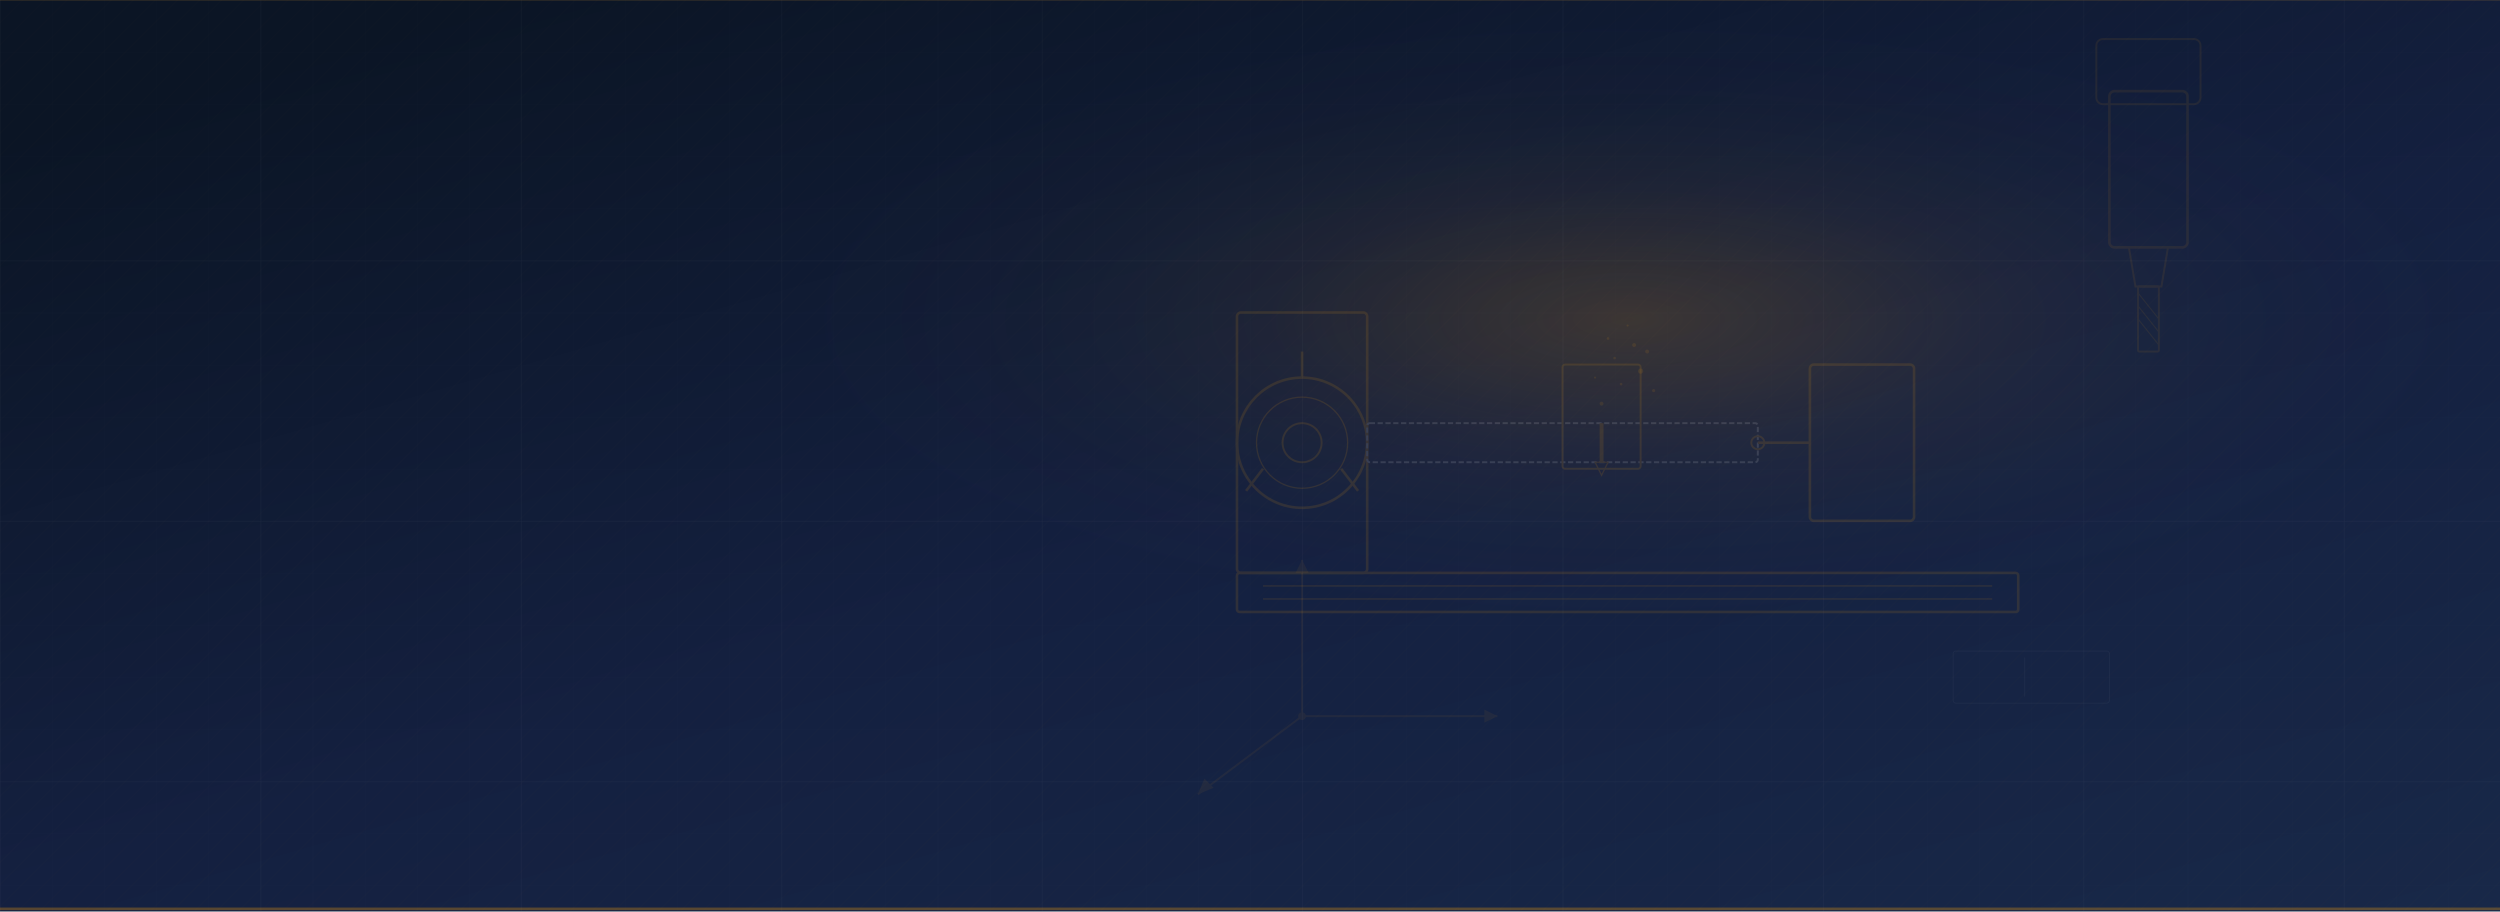
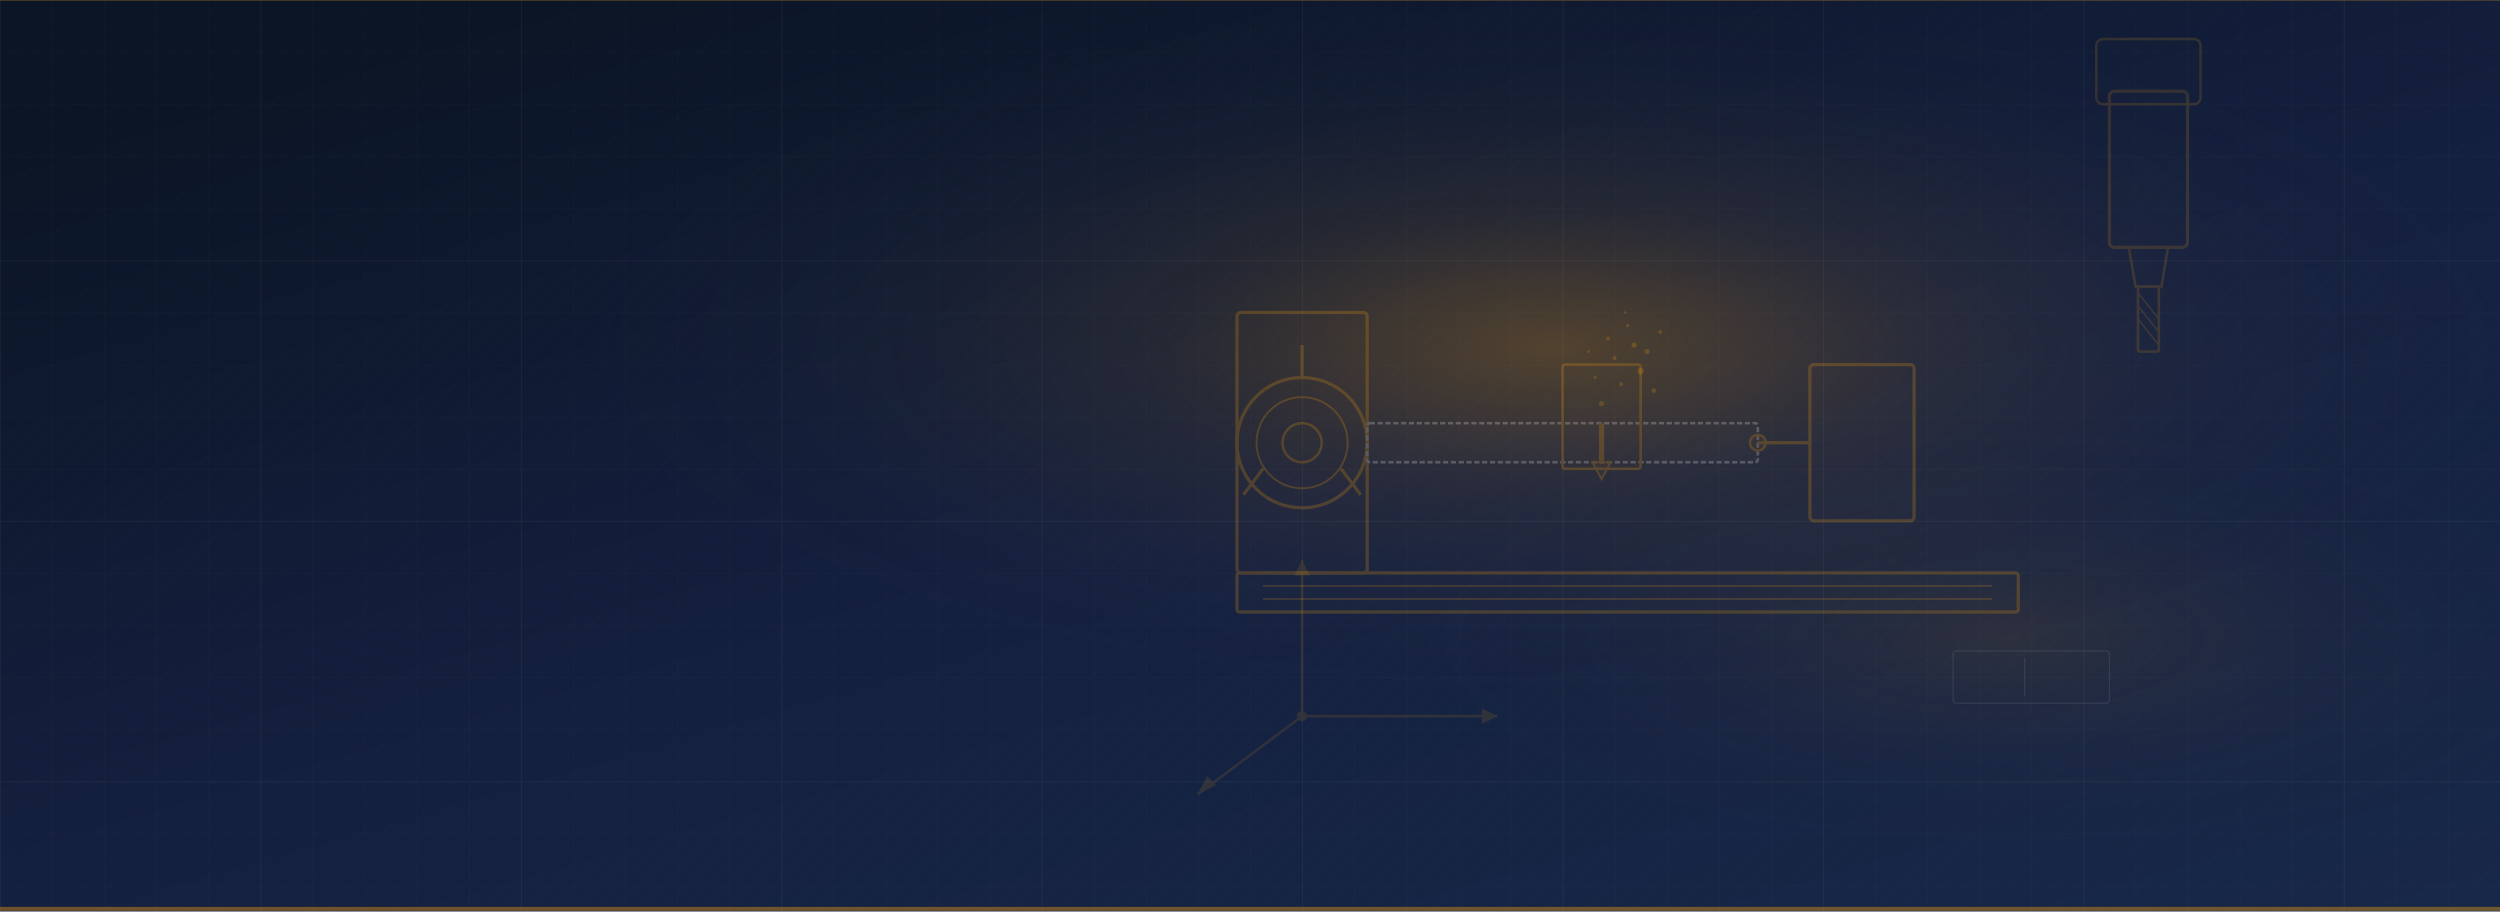
<svg xmlns="http://www.w3.org/2000/svg" viewBox="0 0 1920 700">
  <defs>
    <linearGradient id="bg" x1="0.2" y1="0" x2="1" y2="1">
      <stop offset="0%" stop-color="#0b1525" />
      <stop offset="50%" stop-color="#142040" />
      <stop offset="100%" stop-color="#182848" />
    </linearGradient>
-     <radialGradient id="spark" cx="65%" cy="35%" r="35%">
-       <stop offset="0%" stop-color="#f59e0b" stop-opacity="0.18" />
-       <stop offset="40%" stop-color="#f59e0b" stop-opacity="0.06" />
+     <radialGradient id="spark" cx="62%" cy="38%" r="40%">
+       <stop offset="0%" stop-color="#f59e0b" stop-opacity="0.28" />
+       <stop offset="35%" stop-color="#f59e0b" stop-opacity="0.1" />
+       <stop offset="100%" stop-color="#142040" stop-opacity="0" />
+     </radialGradient>
+     <radialGradient id="spark2" cx="80%" cy="70%" r="25%">
+       <stop offset="0%" stop-color="#f59e0b" stop-opacity="0.1" />
      <stop offset="100%" stop-color="#142040" stop-opacity="0" />
    </radialGradient>
    <pattern id="engGrid" width="40" height="40" patternUnits="userSpaceOnUse">
-       <path d="M 40 0 L 0 0 0 40" fill="none" stroke="#ffffff" stroke-opacity="0.03" stroke-width="0.3" />
+       <path d="M 40 0 L 0 0 0 40" fill="none" stroke="#ffffff" stroke-opacity="0.04" stroke-width="0.4" />
    </pattern>
    <pattern id="engGridMajor" width="200" height="200" patternUnits="userSpaceOnUse">
-       <path d="M 200 0 L 0 0 0 200" fill="none" stroke="#ffffff" stroke-opacity="0.05" stroke-width="0.5" />
+       <path d="M 200 0 L 0 0 0 200" fill="none" stroke="#ffffff" stroke-opacity="0.07" stroke-width="0.6" />
    </pattern>
    <pattern id="crosshatch" width="12" height="12" patternUnits="userSpaceOnUse" patternTransform="rotate(45)">
-       <line x1="0" y1="0" x2="0" y2="12" stroke="#f59e0b" stroke-opacity="0.025" stroke-width="0.5" />
+       <line x1="0" y1="0" x2="0" y2="12" stroke="#f59e0b" stroke-opacity="0.04" stroke-width="0.5" />
    </pattern>
  </defs>
  <rect width="1920" height="700" fill="url(#bg)" />
  <rect width="1920" height="700" fill="url(#engGrid)" />
  <rect width="1920" height="700" fill="url(#engGridMajor)" />
  <rect width="1920" height="700" fill="url(#crosshatch)" />
  <rect width="1920" height="700" fill="url(#spark)" />
-   <g transform="translate(1250, 320)" opacity="0.12">
-     <rect x="-300" y="120" width="600" height="30" rx="2" fill="none" stroke="#f59e0b" stroke-width="2" />
-     <line x1="-280" y1="130" x2="280" y2="130" stroke="#f59e0b" stroke-width="1" />
-     <line x1="-280" y1="140" x2="280" y2="140" stroke="#f59e0b" stroke-width="1" />
-     <rect x="-300" y="-80" width="100" height="200" rx="3" fill="none" stroke="#f59e0b" stroke-width="2" />
-     <circle cx="-250" cy="20" r="50" fill="none" stroke="#f59e0b" stroke-width="2" />
-     <circle cx="-250" cy="20" r="35" fill="none" stroke="#f59e0b" stroke-width="1" />
-     <circle cx="-250" cy="20" r="15" fill="none" stroke="#f59e0b" stroke-width="1.5" />
-     <line x1="-250" y1="-30" x2="-250" y2="-50" stroke="#f59e0b" stroke-width="2" />
-     <line x1="-220" y1="40" x2="-207" y2="57" stroke="#f59e0b" stroke-width="2" />
-     <line x1="-280" y1="40" x2="-293" y2="57" stroke="#f59e0b" stroke-width="2" />
-     <rect x="-200" y="5" width="300" height="30" rx="2" fill="none" stroke="#ffffff" stroke-width="1.5" stroke-dasharray="4,2" />
-     <rect x="-50" y="-40" width="60" height="80" rx="2" fill="none" stroke="#f59e0b" stroke-width="1.5" />
-     <line x1="-20" y1="5" x2="-20" y2="35" stroke="#f59e0b" stroke-width="3" />
-     <polygon points="-25,35 -15,35 -20,45" fill="none" stroke="#f59e0b" stroke-width="1" />
-     <rect x="140" y="-40" width="80" height="120" rx="3" fill="none" stroke="#f59e0b" stroke-width="2" />
-     <line x1="140" y1="20" x2="100" y2="20" stroke="#f59e0b" stroke-width="2" />
-     <circle cx="100" cy="20" r="5" fill="none" stroke="#f59e0b" stroke-width="1.5" />
+   <rect width="1920" height="700" fill="url(#spark2)" />
+   <g transform="translate(1250, 320)" opacity="0.22">
+     <rect x="-300" y="120" width="600" height="30" rx="2" fill="#f59e0b" fill-opacity="0.04" stroke="#f59e0b" stroke-width="2.5" />
+     <line x1="-280" y1="130" x2="280" y2="130" stroke="#f59e0b" stroke-width="1.2" />
+     <line x1="-280" y1="140" x2="280" y2="140" stroke="#f59e0b" stroke-width="1.2" />
+     <rect x="-300" y="-80" width="100" height="200" rx="3" fill="#f59e0b" fill-opacity="0.03" stroke="#f59e0b" stroke-width="2.5" />
+     <circle cx="-250" cy="20" r="50" fill="none" stroke="#f59e0b" stroke-width="2.5" />
+     <circle cx="-250" cy="20" r="35" fill="none" stroke="#f59e0b" stroke-width="1.5" />
+     <circle cx="-250" cy="20" r="15" fill="#f59e0b" fill-opacity="0.08" stroke="#f59e0b" stroke-width="2" />
+     <line x1="-250" y1="-30" x2="-250" y2="-55" stroke="#f59e0b" stroke-width="2.5" />
+     <line x1="-220" y1="40" x2="-205" y2="60" stroke="#f59e0b" stroke-width="2.5" />
+     <line x1="-280" y1="40" x2="-295" y2="60" stroke="#f59e0b" stroke-width="2.5" />
+     <rect x="-200" y="5" width="300" height="30" rx="2" fill="#ffffff" fill-opacity="0.03" stroke="#ffffff" stroke-width="2" stroke-dasharray="4,2" />
+     <rect x="-50" y="-40" width="60" height="80" rx="2" fill="#f59e0b" fill-opacity="0.04" stroke="#f59e0b" stroke-width="2" />
+     <line x1="-20" y1="5" x2="-20" y2="35" stroke="#f59e0b" stroke-width="4" />
+     <polygon points="-27,35 -13,35 -20,48" fill="#f59e0b" fill-opacity="0.2" stroke="#f59e0b" stroke-width="1.5" />
+     <rect x="140" y="-40" width="80" height="120" rx="3" fill="#f59e0b" fill-opacity="0.03" stroke="#f59e0b" stroke-width="2.5" />
+     <line x1="140" y1="20" x2="100" y2="20" stroke="#f59e0b" stroke-width="2.5" />
+     <circle cx="100" cy="20" r="6" fill="#f59e0b" fill-opacity="0.15" stroke="#f59e0b" stroke-width="2" />
  </g>
-   <g transform="translate(1650, 150)" opacity="0.08">
-     <rect x="-30" y="-80" width="60" height="120" rx="4" fill="none" stroke="#f59e0b" stroke-width="2" />
-     <path d="M -15,40 L -10,70 L 10,70 L 15,40" fill="none" stroke="#f59e0b" stroke-width="1.5" />
-     <rect x="-8" y="70" width="16" height="50" rx="1" fill="none" stroke="#f59e0b" stroke-width="1.5" />
-     <line x1="-8" y1="75" x2="8" y2="95" stroke="#f59e0b" stroke-width="0.8" />
-     <line x1="-8" y1="85" x2="8" y2="105" stroke="#f59e0b" stroke-width="0.8" />
-     <line x1="-8" y1="95" x2="8" y2="115" stroke="#f59e0b" stroke-width="0.8" />
-     <rect x="-40" y="-120" width="80" height="50" rx="5" fill="none" stroke="#f59e0b" stroke-width="1.5" />
+   <g transform="translate(1650, 150)" opacity="0.15">
+     <rect x="-30" y="-80" width="60" height="120" rx="4" fill="#f59e0b" fill-opacity="0.03" stroke="#f59e0b" stroke-width="2.5" />
+     <path d="M -15,40 L -10,70 L 10,70 L 15,40" fill="none" stroke="#f59e0b" stroke-width="2" />
+     <rect x="-8" y="70" width="16" height="50" rx="1" fill="none" stroke="#f59e0b" stroke-width="2" />
+     <line x1="-8" y1="75" x2="8" y2="95" stroke="#f59e0b" stroke-width="1.2" />
+     <line x1="-8" y1="85" x2="8" y2="105" stroke="#f59e0b" stroke-width="1.2" />
+     <line x1="-8" y1="95" x2="8" y2="115" stroke="#f59e0b" stroke-width="1.2" />
+     <rect x="-40" y="-120" width="80" height="50" rx="5" fill="#f59e0b" fill-opacity="0.03" stroke="#f59e0b" stroke-width="2" />
  </g>
-   <g transform="translate(1000, 550)" opacity="0.06">
-     <line x1="0" y1="0" x2="150" y2="0" stroke="#f59e0b" stroke-width="1.5" />
-     <polygon points="150,0 140,-5 140,5" fill="#f59e0b" />
-     <line x1="0" y1="0" x2="0" y2="-120" stroke="#f59e0b" stroke-width="1.5" />
-     <polygon points="0,-120 -5,-110 5,-110" fill="#f59e0b" />
-     <line x1="0" y1="0" x2="-80" y2="60" stroke="#f59e0b" stroke-width="1.5" />
-     <polygon points="-80,60 -68,55 -75,48" fill="#f59e0b" />
-     <circle cx="0" cy="0" r="3" fill="#f59e0b" />
+   <g transform="translate(1000, 550)" opacity="0.12">
+     <line x1="0" y1="0" x2="150" y2="0" stroke="#f59e0b" stroke-width="2" />
+     <polygon points="150,0 138,-6 138,6" fill="#f59e0b" />
+     <line x1="0" y1="0" x2="0" y2="-120" stroke="#f59e0b" stroke-width="2" />
+     <polygon points="0,-120 -6,-108 6,-108" fill="#f59e0b" />
+     <line x1="0" y1="0" x2="-80" y2="60" stroke="#f59e0b" stroke-width="2" />
+     <polygon points="-80,60 -66,53 -73,46" fill="#f59e0b" />
+     <circle cx="0" cy="0" r="4" fill="#f59e0b" />
  </g>
-   <g fill="#f59e0b" opacity="0.1">
-     <circle cx="1230" cy="310" r="1.5" />
-     <circle cx="1245" cy="295" r="1" />
-     <circle cx="1260" cy="285" r="2" />
-     <circle cx="1240" cy="275" r="1" />
-     <circle cx="1255" cy="265" r="1.5" />
-     <circle cx="1225" cy="290" r="0.8" />
-     <circle cx="1270" cy="300" r="1.2" />
-     <circle cx="1250" cy="250" r="0.8" />
-     <circle cx="1235" cy="260" r="1" />
-     <circle cx="1265" cy="270" r="1.5" />
+   <g fill="#f59e0b" opacity="0.2">
+     <circle cx="1230" cy="310" r="2" />
+     <circle cx="1245" cy="295" r="1.5" />
+     <circle cx="1260" cy="285" r="2.5" />
+     <circle cx="1240" cy="275" r="1.5" />
+     <circle cx="1255" cy="265" r="2" />
+     <circle cx="1225" cy="290" r="1.2" />
+     <circle cx="1270" cy="300" r="1.8" />
+     <circle cx="1250" cy="250" r="1.2" />
+     <circle cx="1235" cy="260" r="1.5" />
+     <circle cx="1265" cy="270" r="2" />
+     <circle cx="1220" cy="270" r="1" />
+     <circle cx="1275" cy="255" r="1.5" />
+     <circle cx="1248" cy="240" r="1" />
  </g>
-   <g opacity="0.05" stroke="#ffffff" stroke-width="0.5">
+   <g opacity="0.1" stroke="#ffffff" stroke-width="0.8">
    <rect x="1500" y="500" width="120" height="40" rx="2" fill="none" />
    <line x1="1555" y1="505" x2="1555" y2="535" />
  </g>
-   <line x1="0" y1="698" x2="1920" y2="698" stroke="#f59e0b" stroke-width="2" opacity="0.3" />
-   <line x1="0" y1="0" x2="1920" y2="0" stroke="#f59e0b" stroke-width="1" opacity="0.15" />
+   <line x1="0" y1="698" x2="1920" y2="698" stroke="#f59e0b" stroke-width="3" opacity="0.4" />
+   <line x1="0" y1="0" x2="1920" y2="0" stroke="#f59e0b" stroke-width="1.5" opacity="0.2" />
</svg>
